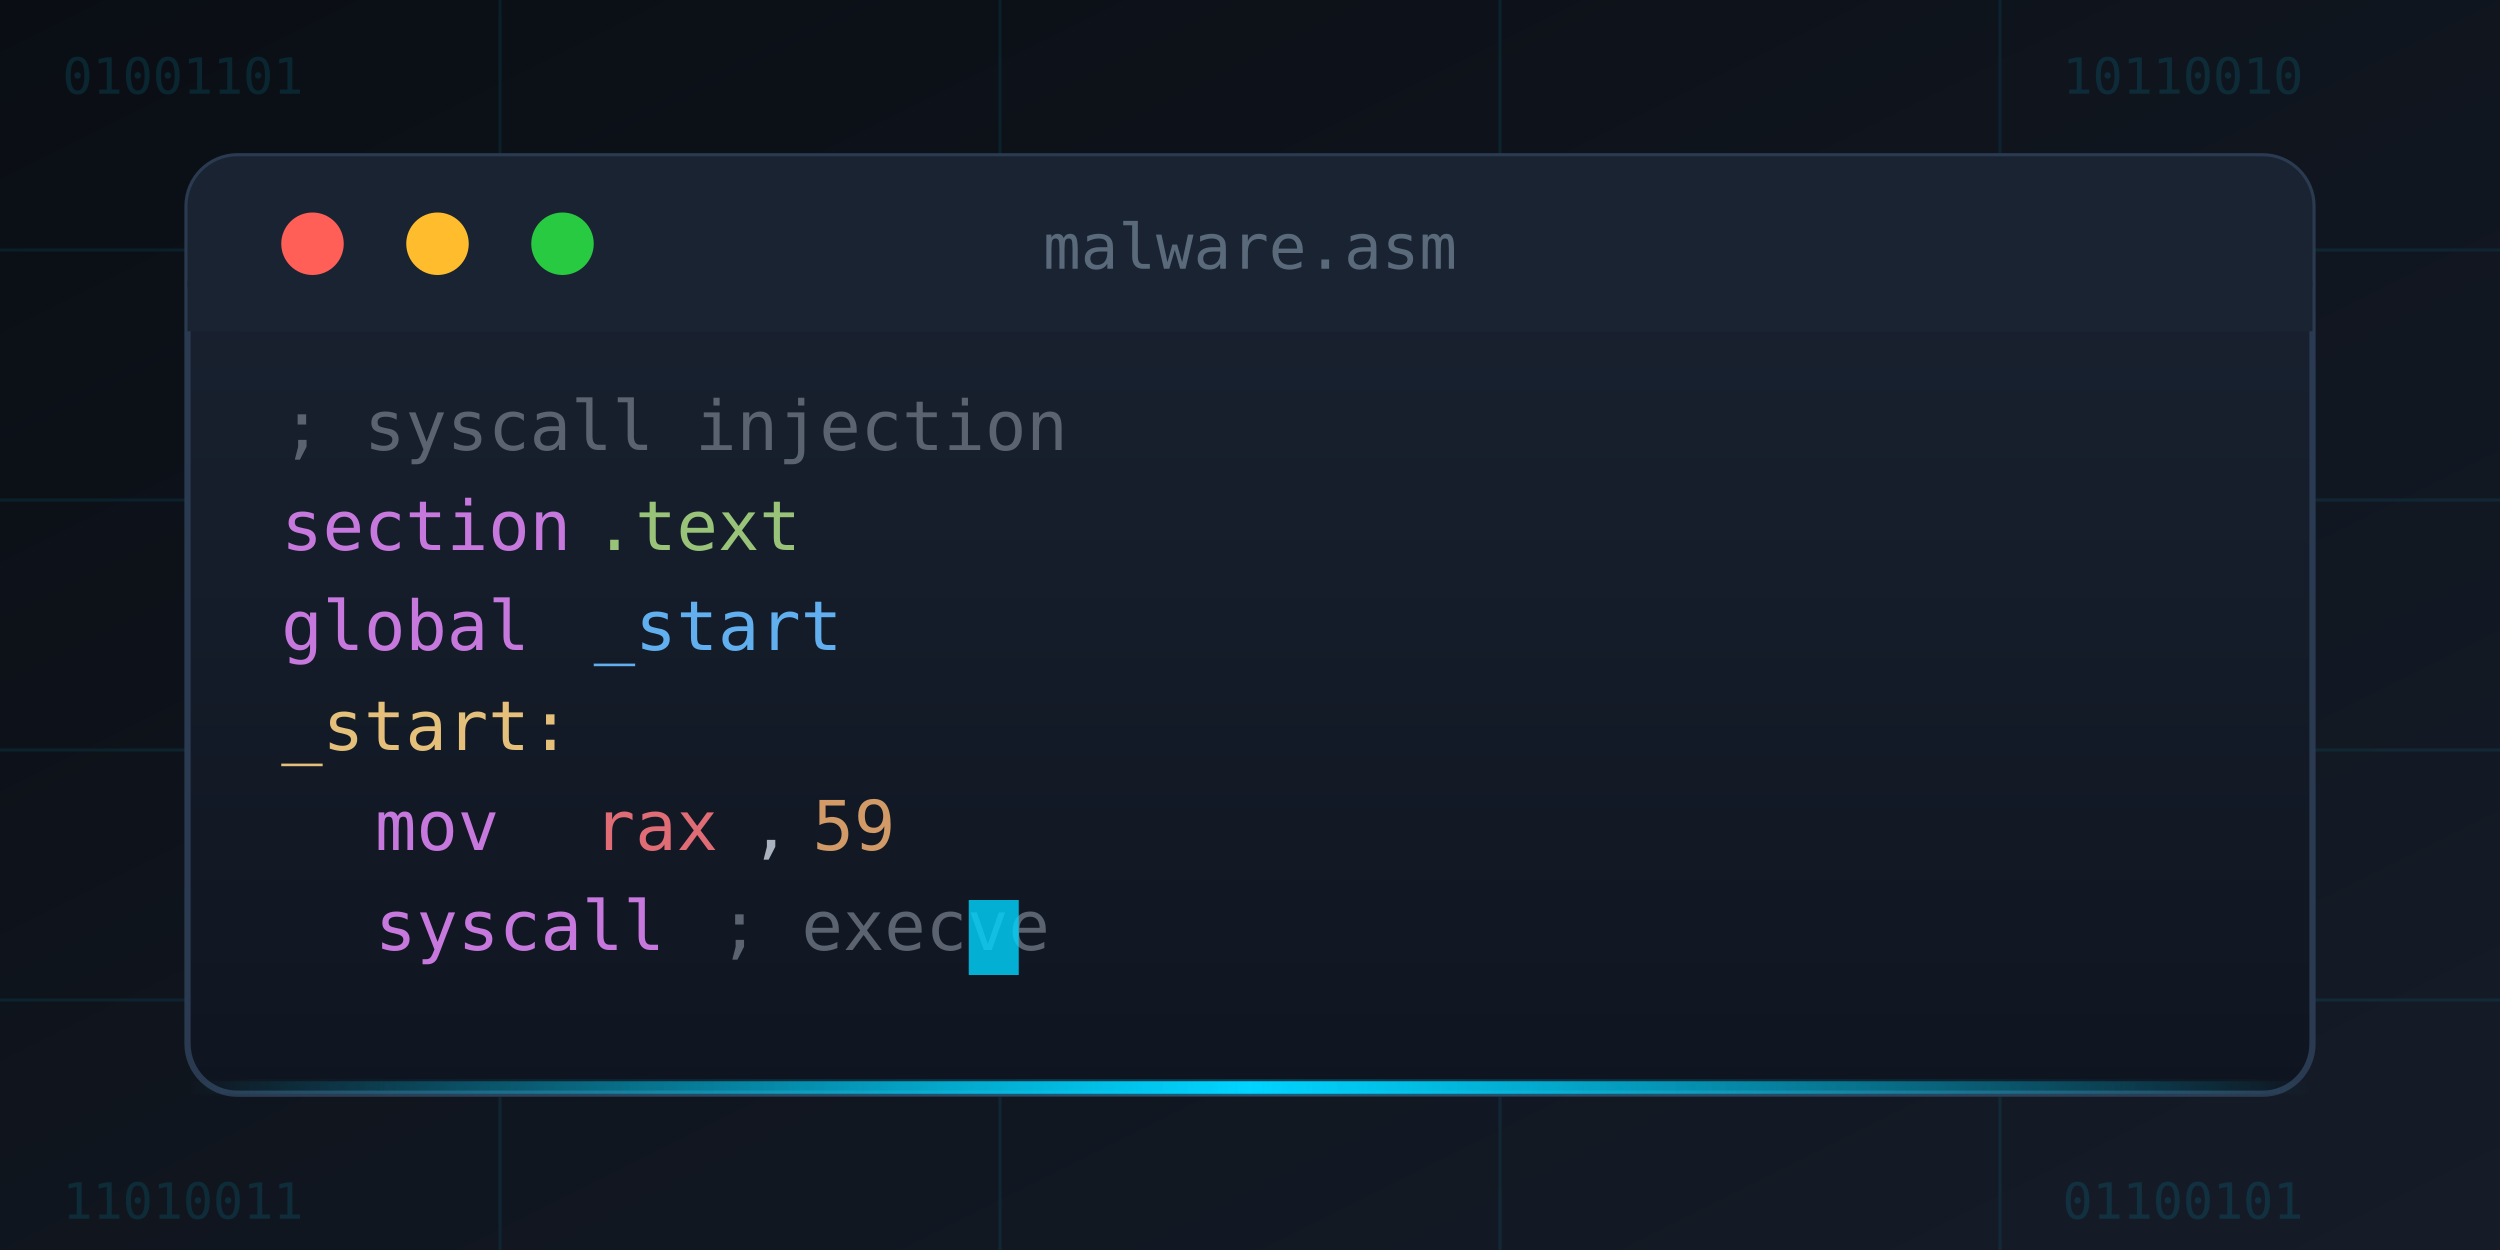
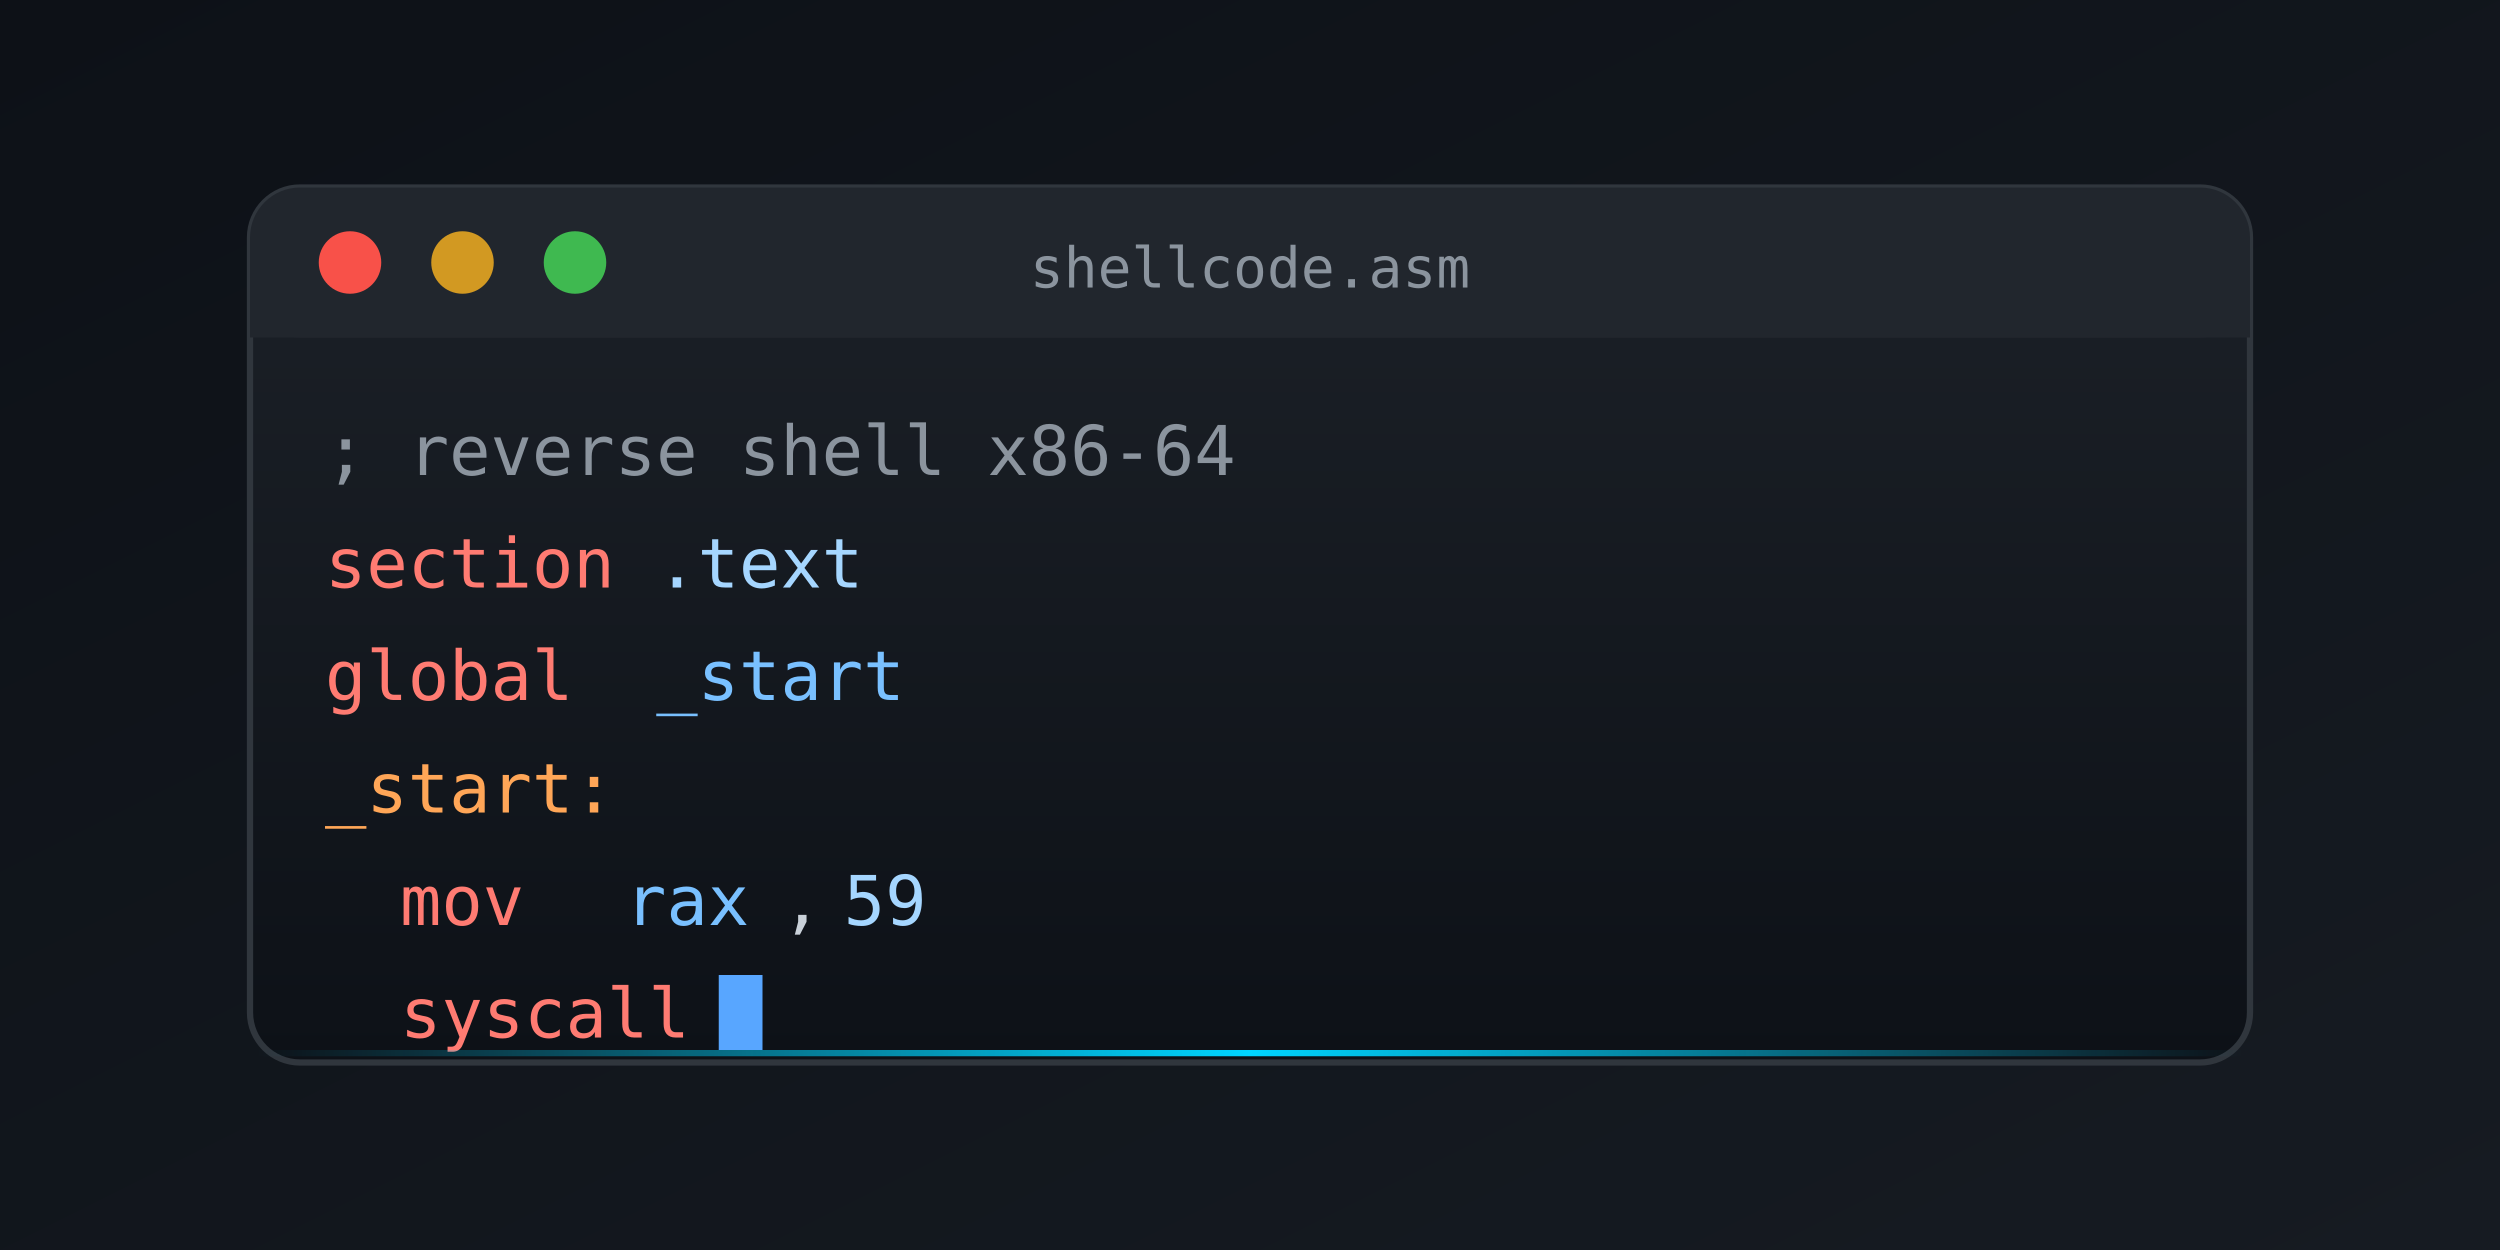
<svg xmlns="http://www.w3.org/2000/svg" viewBox="0 0 400 200">
  <defs>
-     <linearGradient id="bgGrad" x1="0%" y1="0%" x2="100%" y2="100%">
-       <stop offset="0%" style="stop-color:#0a0e14" />
-       <stop offset="100%" style="stop-color:#151c28" />
+     <linearGradient id="bg1" x1="0%" y1="0%" x2="100%" y2="100%">
+       <stop offset="0%" style="stop-color:#0d1117" />
+       <stop offset="100%" style="stop-color:#161b22" />
    </linearGradient>
-     <linearGradient id="termGrad" x1="0%" y1="0%" x2="0%" y2="100%">
-       <stop offset="0%" style="stop-color:#1a2332" />
-       <stop offset="100%" style="stop-color:#0f1520" />
+     <linearGradient id="termBg" x1="0%" y1="0%" x2="0%" y2="100%">
+       <stop offset="0%" style="stop-color:#1c2128" />
+       <stop offset="100%" style="stop-color:#0d1117" />
    </linearGradient>
-     <linearGradient id="glowCyan" x1="0%" y1="0%" x2="100%" y2="0%">
+     <linearGradient id="accentLine" x1="0%" y1="0%" x2="100%" y2="0%">
      <stop offset="0%" style="stop-color:#00d4ff;stop-opacity:0" />
-       <stop offset="50%" style="stop-color:#00d4ff;stop-opacity:1" />
+       <stop offset="50%" style="stop-color:#00d4ff" />
      <stop offset="100%" style="stop-color:#00d4ff;stop-opacity:0" />
    </linearGradient>
-     <filter id="glow">
-       <feGaussianBlur stdDeviation="2" result="coloredBlur" />
-       <feMerge>
-         <feMergeNode in="coloredBlur" />
-         <feMergeNode in="SourceGraphic" />
-       </feMerge>
-     </filter>
  </defs>
-   <rect width="400" height="200" fill="url(#bgGrad)" />
-   <g opacity="0.08">
-     <line x1="0" y1="40" x2="400" y2="40" stroke="#00d4ff" stroke-width="0.5" />
-     <line x1="0" y1="80" x2="400" y2="80" stroke="#00d4ff" stroke-width="0.5" />
-     <line x1="0" y1="120" x2="400" y2="120" stroke="#00d4ff" stroke-width="0.5" />
-     <line x1="0" y1="160" x2="400" y2="160" stroke="#00d4ff" stroke-width="0.5" />
-     <line x1="80" y1="0" x2="80" y2="200" stroke="#00d4ff" stroke-width="0.5" />
-     <line x1="160" y1="0" x2="160" y2="200" stroke="#00d4ff" stroke-width="0.5" />
-     <line x1="240" y1="0" x2="240" y2="200" stroke="#00d4ff" stroke-width="0.5" />
-     <line x1="320" y1="0" x2="320" y2="200" stroke="#00d4ff" stroke-width="0.5" />
+   <rect width="400" height="200" fill="url(#bg1)" />
+   <rect x="40" y="30" width="320" height="140" rx="8" fill="url(#termBg)" stroke="#30363d" stroke-width="1" />
+   <rect x="40" y="30" width="320" height="24" rx="8" fill="#21262d" />
+   <rect x="40" y="46" width="320" height="8" fill="#21262d" />
+   <circle cx="56" cy="42" r="5" fill="#f85149" />
+   <circle cx="74" cy="42" r="5" fill="#d29922" />
+   <circle cx="92" cy="42" r="5" fill="#3fb950" />
+   <text x="200" y="46" fill="#8b949e" font-family="monospace" font-size="9" text-anchor="middle">shellcode.asm</text>
+   <g font-family="monospace" font-size="11">
+     <text x="52" y="76" fill="#8b949e">; reverse shell x86-64</text>
+     <text x="52" y="94" fill="#ff7b72">section</text>
+     <text x="105" y="94" fill="#a5d6ff">.text</text>
+     <text x="52" y="112" fill="#ff7b72">global</text>
+     <text x="105" y="112" fill="#79c0ff">_start</text>
+     <text x="52" y="130" fill="#ffa657">_start:</text>
+     <text x="64" y="148" fill="#ff7b72">mov</text>
+     <text x="100" y="148" fill="#79c0ff">rax</text>
+     <text x="125" y="148" fill="#c9d1d9">,</text>
+     <text x="135" y="148" fill="#a5d6ff">59</text>
+     <text x="64" y="166" fill="#ff7b72">syscall</text>
  </g>
-   <rect x="30" y="25" width="340" height="150" rx="8" fill="url(#termGrad)" stroke="#2a3a50" stroke-width="1" />
-   <rect x="30" y="25" width="340" height="28" rx="8" fill="#1a2332" />
-   <rect x="30" y="45" width="340" height="8" fill="#1a2332" />
-   <circle cx="50" cy="39" r="5" fill="#ff5f56" />
-   <circle cx="70" cy="39" r="5" fill="#ffbd2e" />
-   <circle cx="90" cy="39" r="5" fill="#27ca40" />
-   <text x="200" y="43" fill="#5a6a7a" font-family="monospace" font-size="10" text-anchor="middle">malware.asm</text>
-   <g font-family="monospace" font-size="11">
-     <text x="45" y="72" fill="#5c6370">; syscall injection</text>
-     <text x="45" y="88" fill="#c678dd">section</text>
-     <text x="95" y="88" fill="#98c379">.text</text>
-     <text x="45" y="104" fill="#c678dd">global</text>
-     <text x="95" y="104" fill="#61afef">_start</text>
-     <text x="45" y="120" fill="#e5c07b">_start:</text>
-     <text x="60" y="136" fill="#c678dd">mov</text>
-     <text x="95" y="136" fill="#e06c75">rax</text>
-     <text x="120" y="136" fill="#abb2bf">,</text>
-     <text x="130" y="136" fill="#d19a66">59</text>
-     <text x="60" y="152" fill="#c678dd">syscall</text>
-     <text x="115" y="152" fill="#5c6370">; execve</text>
-   </g>
-   <rect x="155" y="144" width="8" height="12" fill="#00d4ff" opacity="0.8">
-     <animate attributeName="opacity" values="0.8;0;0.8" dur="1s" repeatCount="indefinite" />
+   <rect x="115" y="156" width="7" height="12" fill="#58a6ff">
+     <animate attributeName="opacity" values="1;0;1" dur="1s" repeatCount="indefinite" />
  </rect>
-   <rect x="30" y="173" width="340" height="2" fill="url(#glowCyan)" filter="url(#glow)" />
-   <g fill="#00d4ff" opacity="0.12" font-family="monospace" font-size="8">
-     <text x="10" y="15">01001101</text>
-     <text x="330" y="15">10110010</text>
-     <text x="10" y="195">11010011</text>
-     <text x="330" y="195">01100101</text>
-   </g>
+   <rect x="40" y="168" width="320" height="1" fill="url(#accentLine)" />
</svg>
